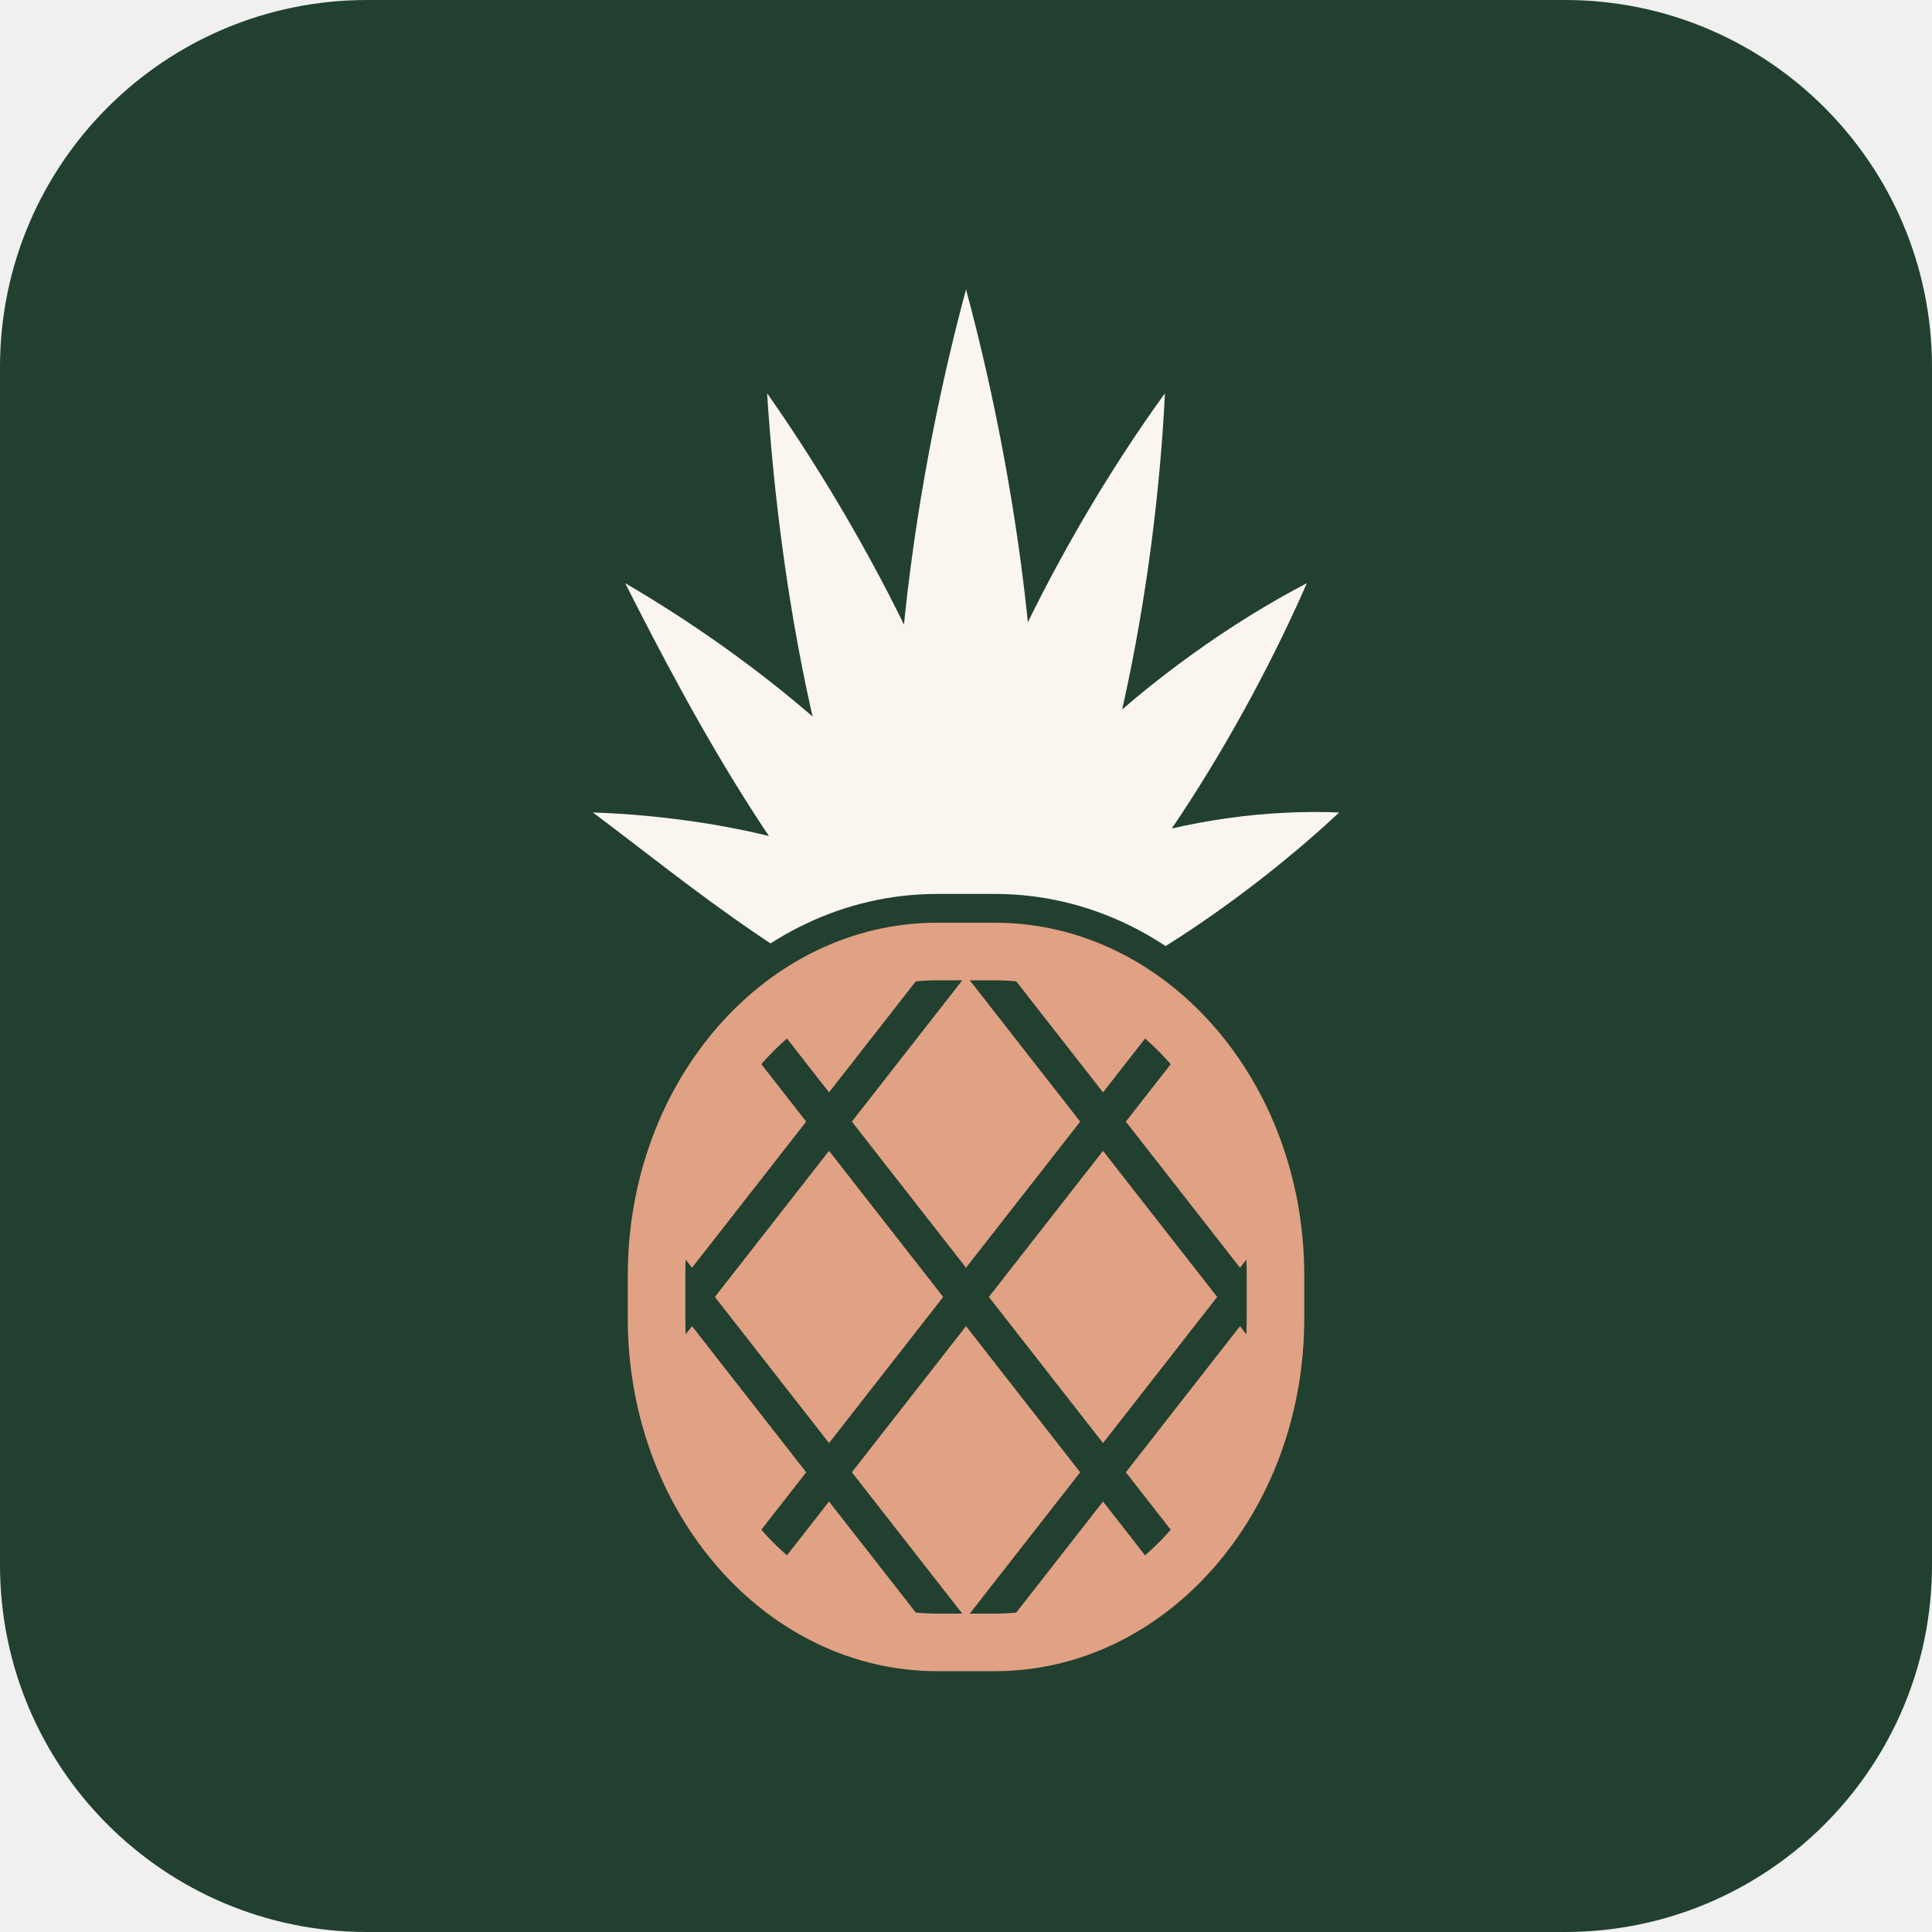
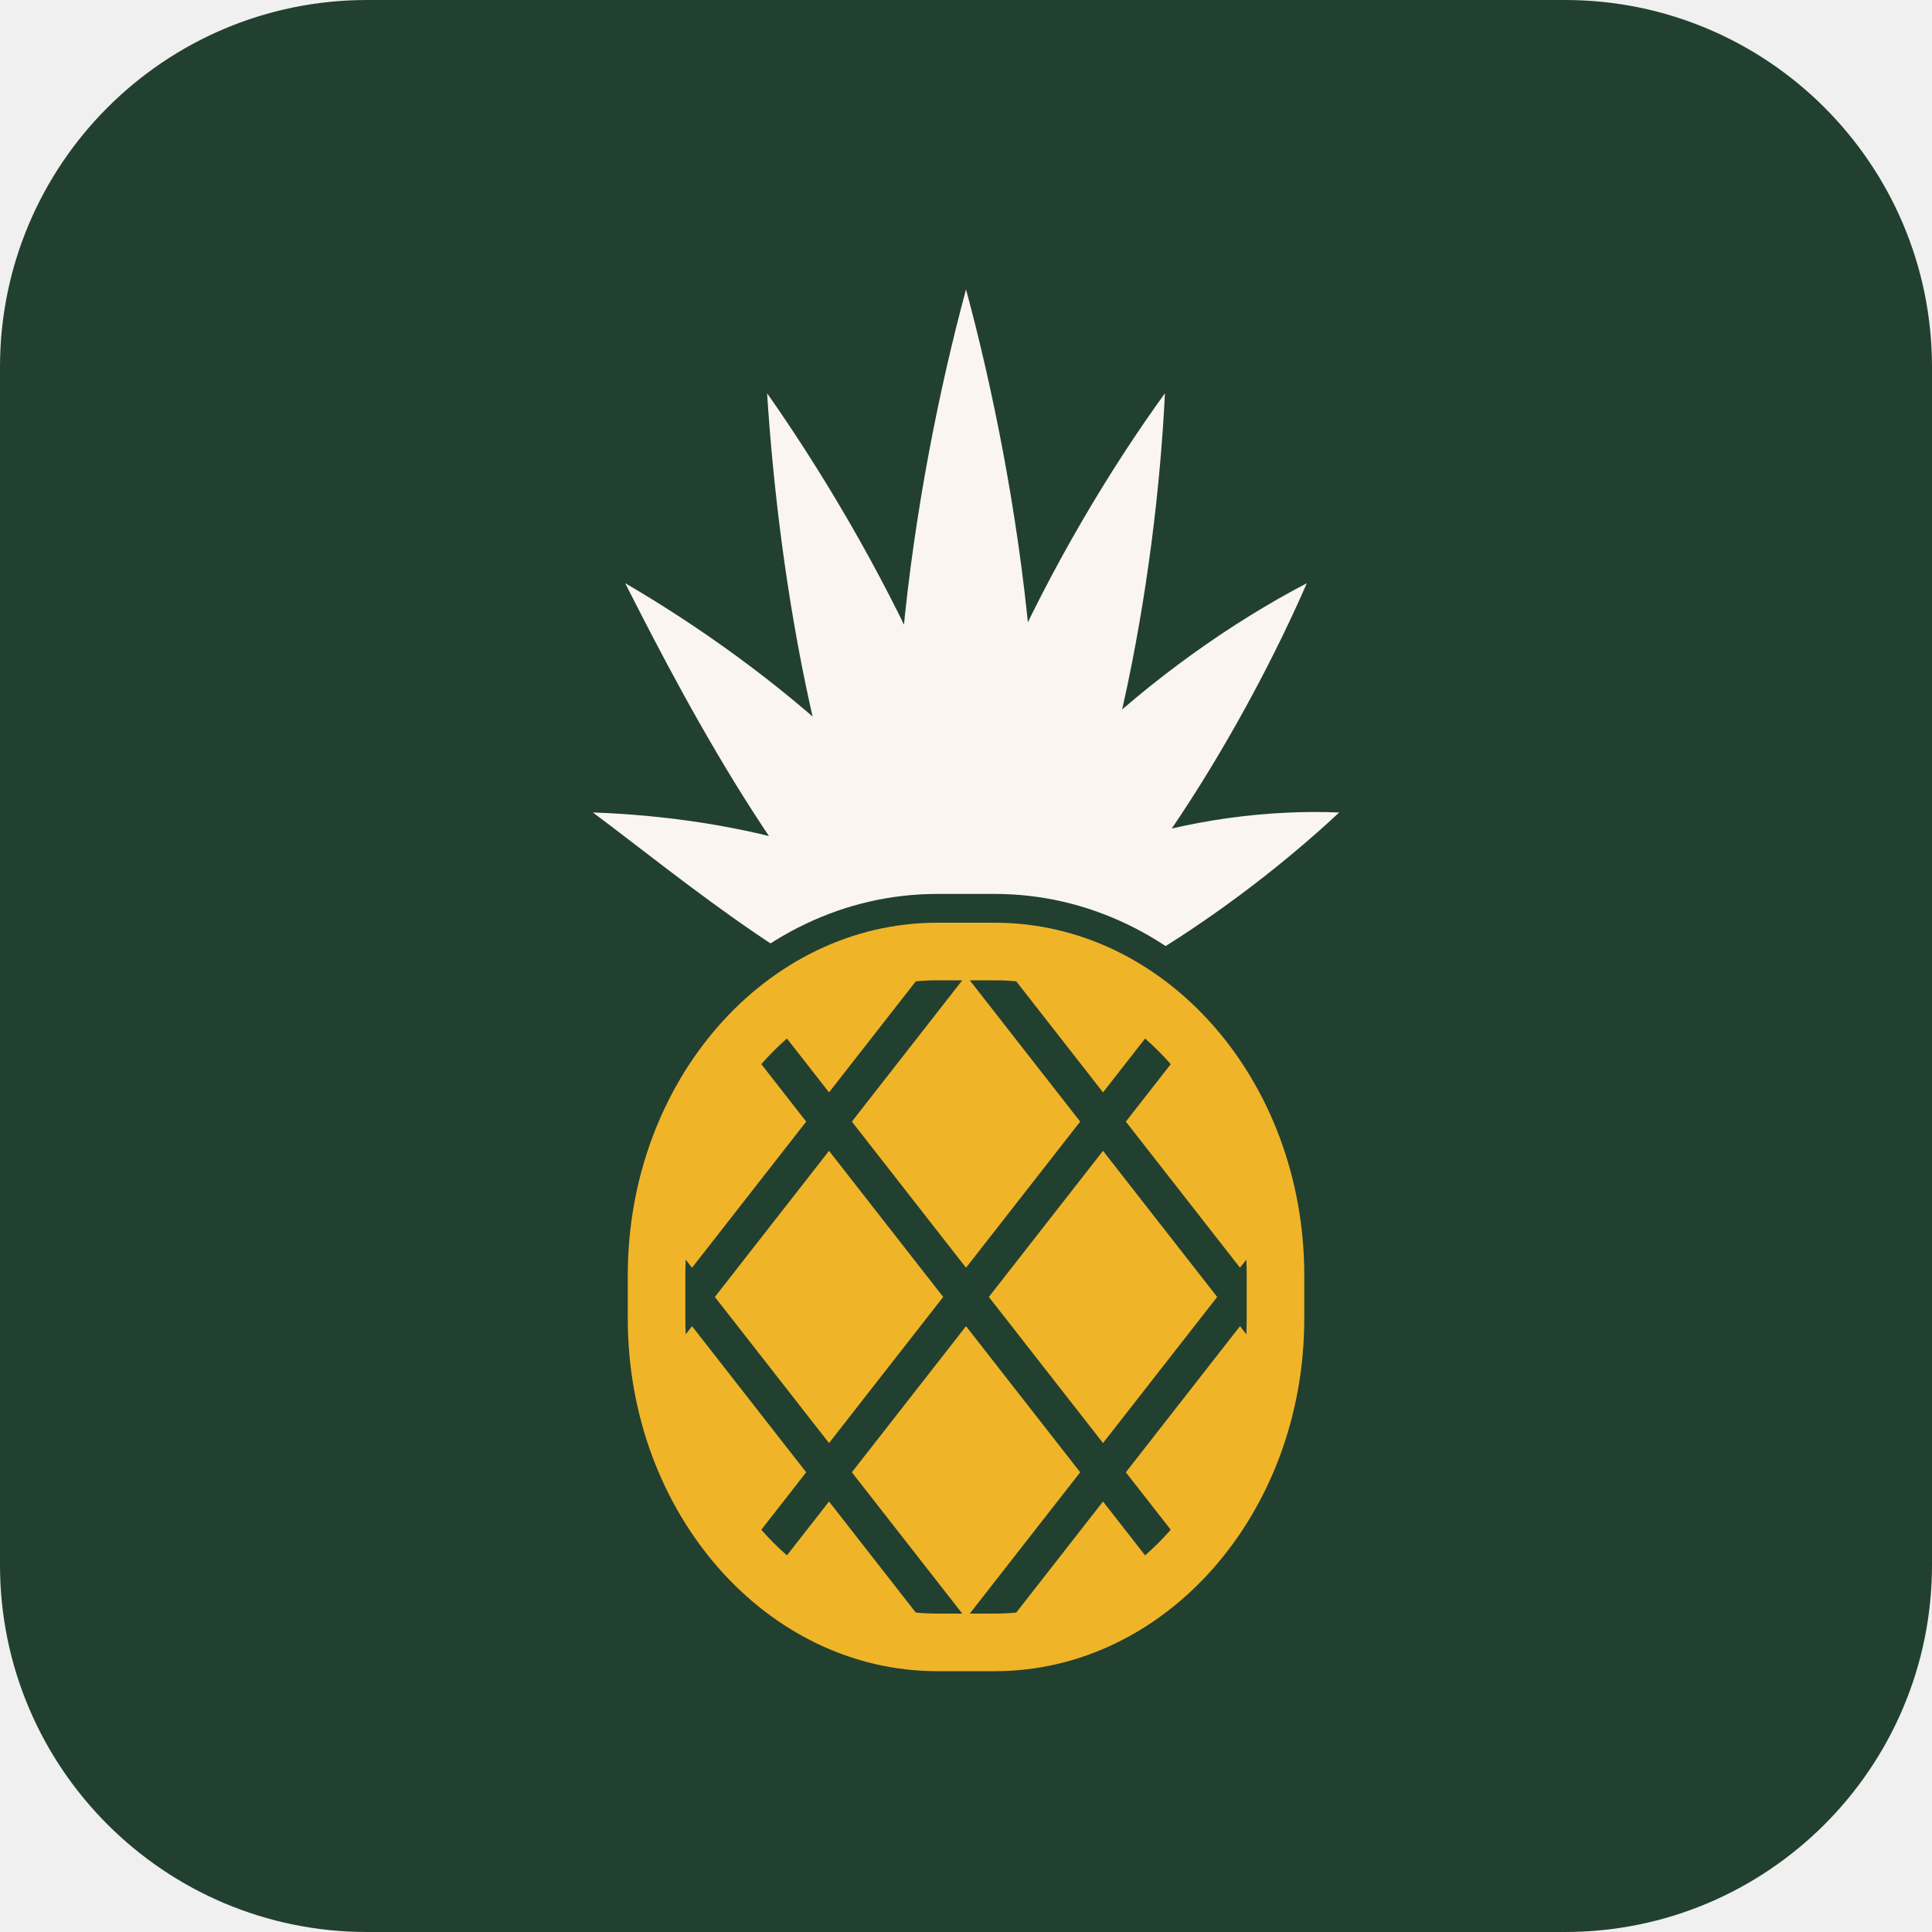
<svg xmlns="http://www.w3.org/2000/svg" viewBox="0 0 64 64" width="64" height="64">
  <rect width="64" height="64" rx="12.16" fill="#22402f" />
  <g transform="translate(17.22 7.68) scale(0.2384)">
    <mask id="pp-crown-gap" maskUnits="userSpaceOnUse" x="0" y="0" width="124" height="204">
      <rect width="124" height="204" fill="#fff" />
      <rect x="11" y="92" width="102" height="112" rx="47" ry="53" fill="#000" />
    </mask>
    <mask id="pp-lattice" maskUnits="userSpaceOnUse" x="0" y="0" width="124" height="204">
      <rect width="124" height="204" fill="#fff" />
      <clipPath id="pp-lattice-clip">
        <rect x="23" y="104" width="78" height="88" rx="35" ry="41" />
      </clipPath>
      <path d="M11.76,34.97L159.52,224.09M-11.88,53.44L135.88,242.56M-35.52,71.91L112.24,261.03M159.52,71.91L11.76,261.03M135.88,53.44L-11.88,242.56M112.24,34.97L-35.52,224.09" stroke="#000" stroke-width="5" fill="none" clip-path="url(#pp-lattice-clip)" />
    </mask>
    <path d="M55.25,106C48.23,76.6 54.58,35.44 62,8C69.43,35.44 75.77,76.6 68.75,106ZM55.78,107.9C41.6,84.63 35.97,47.7 34.36,22.43C49.26,43.64 66.96,76.88 68.22,104.1ZM55.78,104.1C57.04,76.88 74.36,43.52 89.64,22.43C88.41,47.82 82.4,84.63 68.22,107.9ZM56.88,109.58C38.82,95.13 24.09,67.5 14.64,48.82C34.37,60.31 59.71,80.5 67.12,102.42ZM56.88,102.42C64.29,80.5 88.65,59.62 109.36,48.82C100.9,68.19 85.18,95.13 67.12,109.58ZM58.7,110.71C41.26,105.8 22.95,90.22 10.15,80.68C29.17,81.33 54.72,86.58 65.3,101.29ZM58.7,101.29C69.28,86.58 93.8,79.86 113.85,80.68C102.09,91.7 82.74,105.8 65.3,110.71Z" fill="#faf5ee" mask="url(#pp-crown-gap)" />
-     <rect x="15" y="96" width="94" height="104" rx="43" ry="49" fill="#e0a184" mask="url(#pp-lattice)" />
+     <rect x="15" y="96" width="94" height="104" rx="43" ry="49" fill="#F0B429" mask="url(#pp-lattice)" />
  </g>
</svg>
